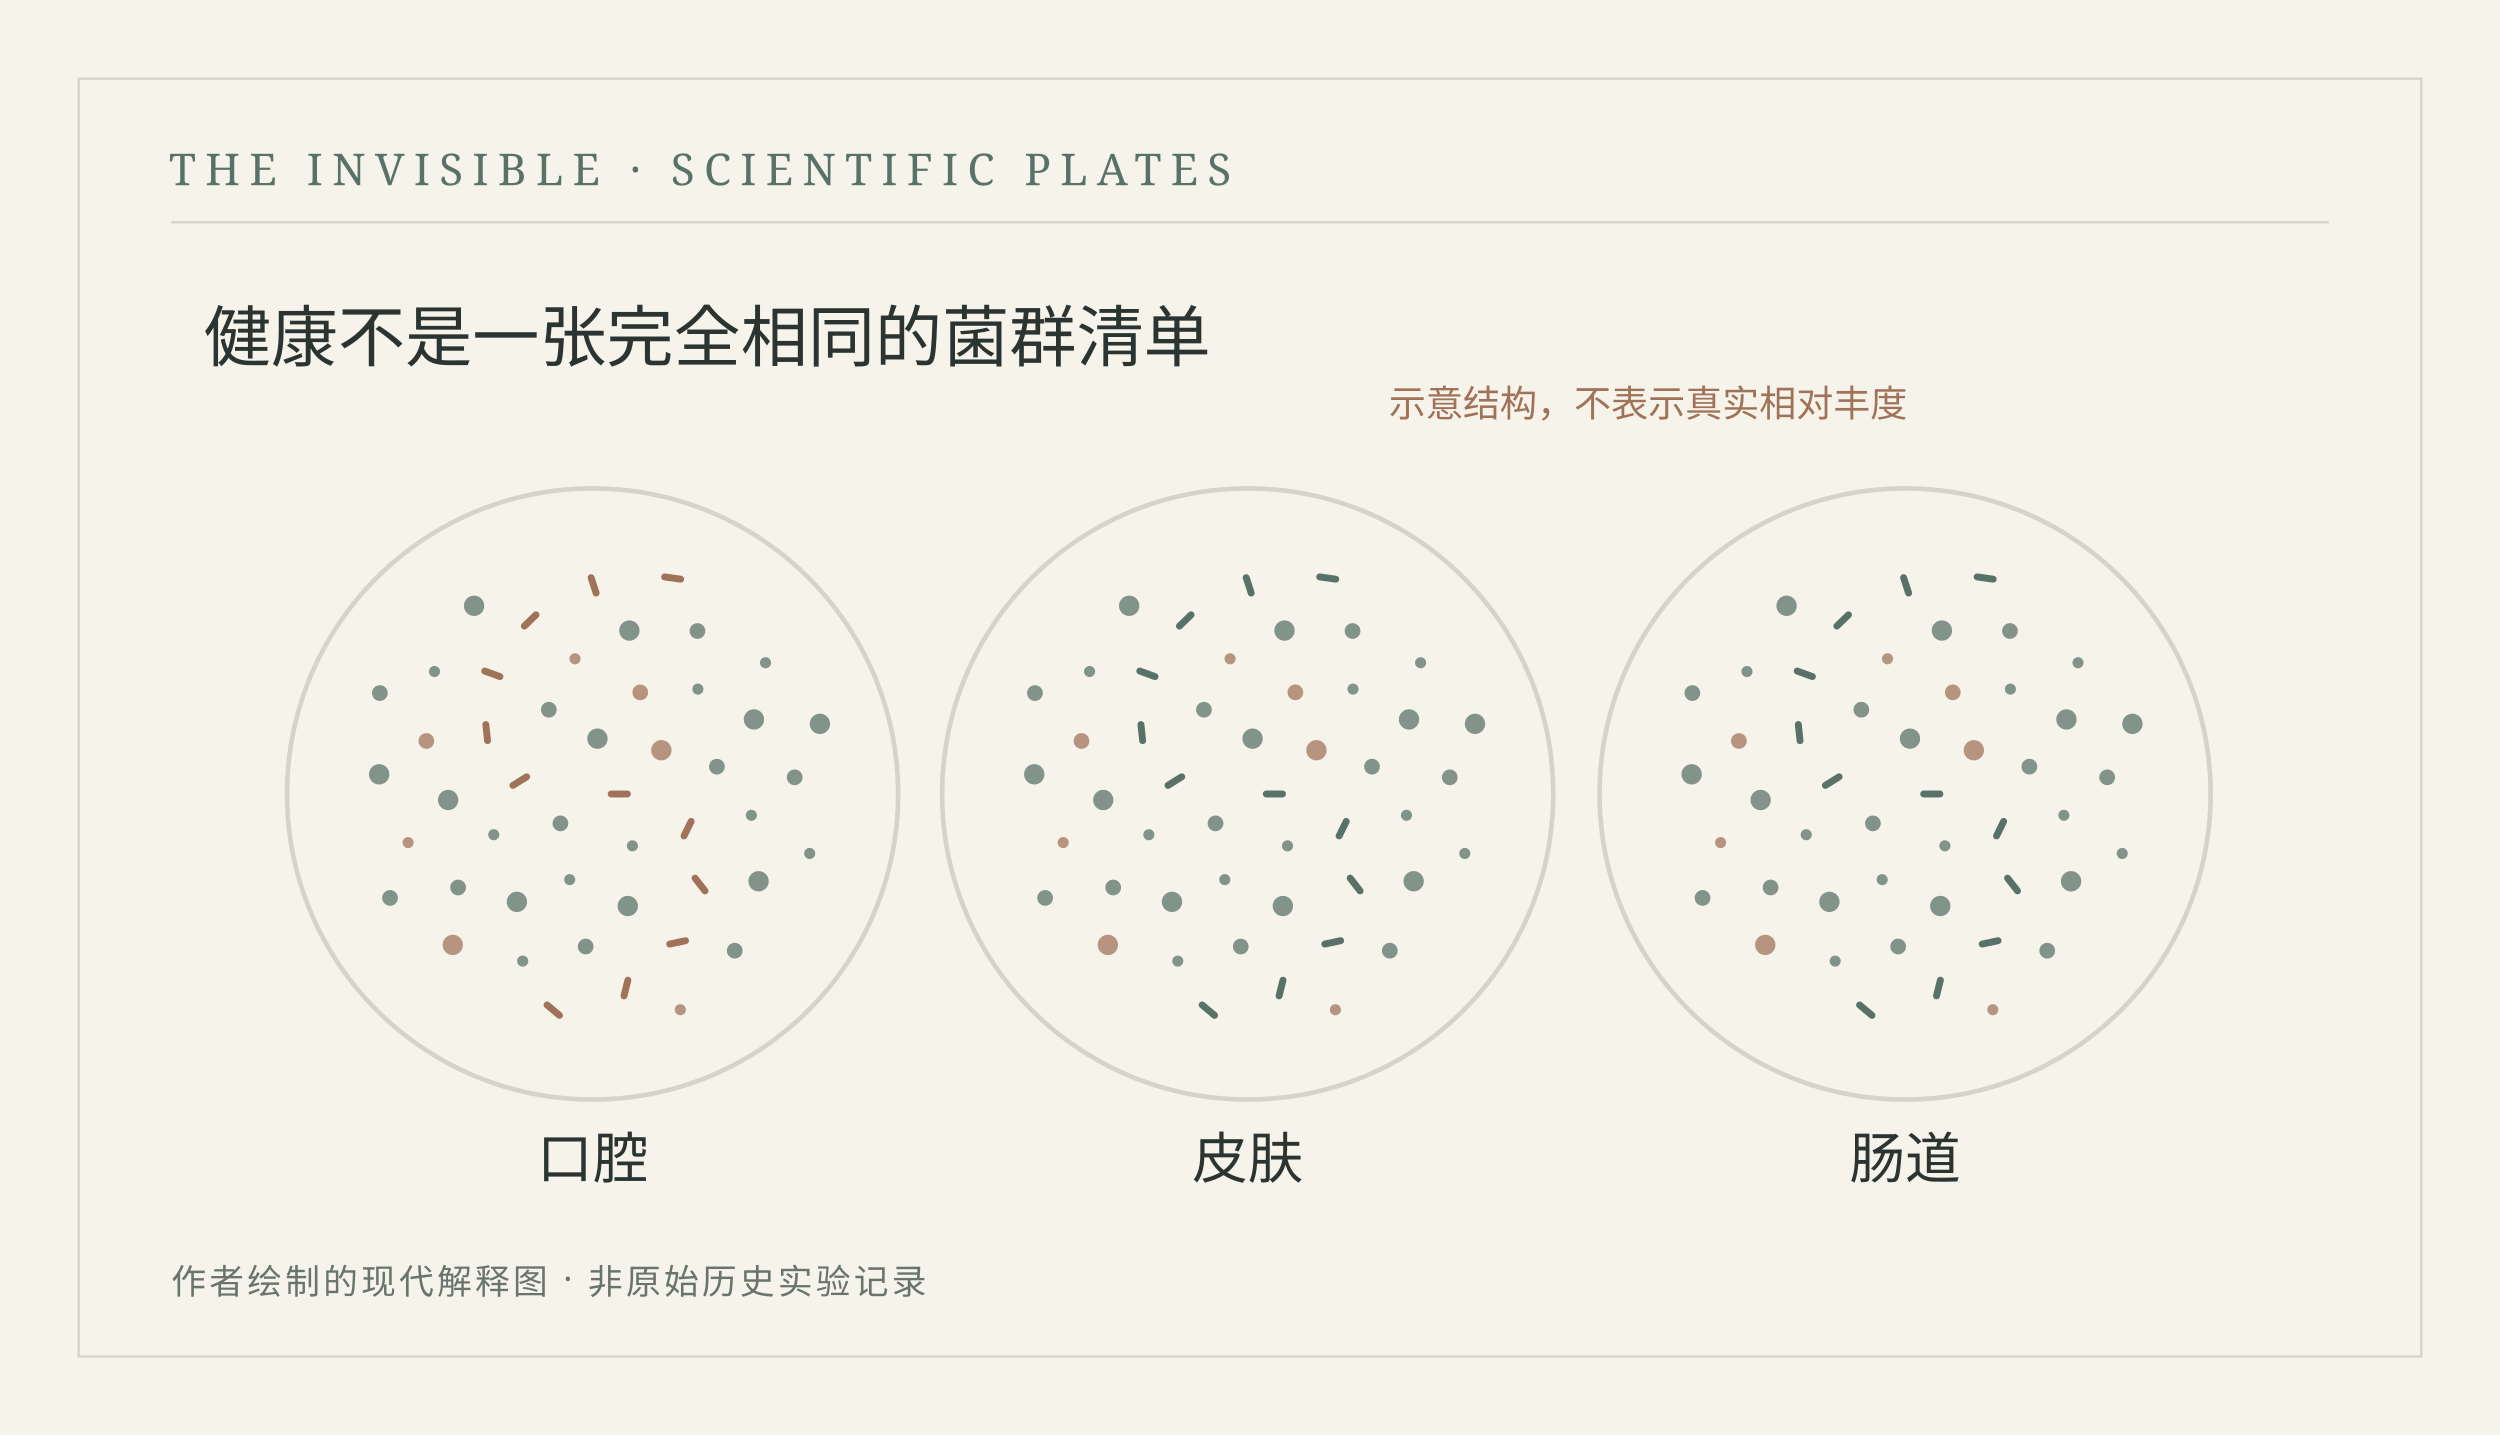
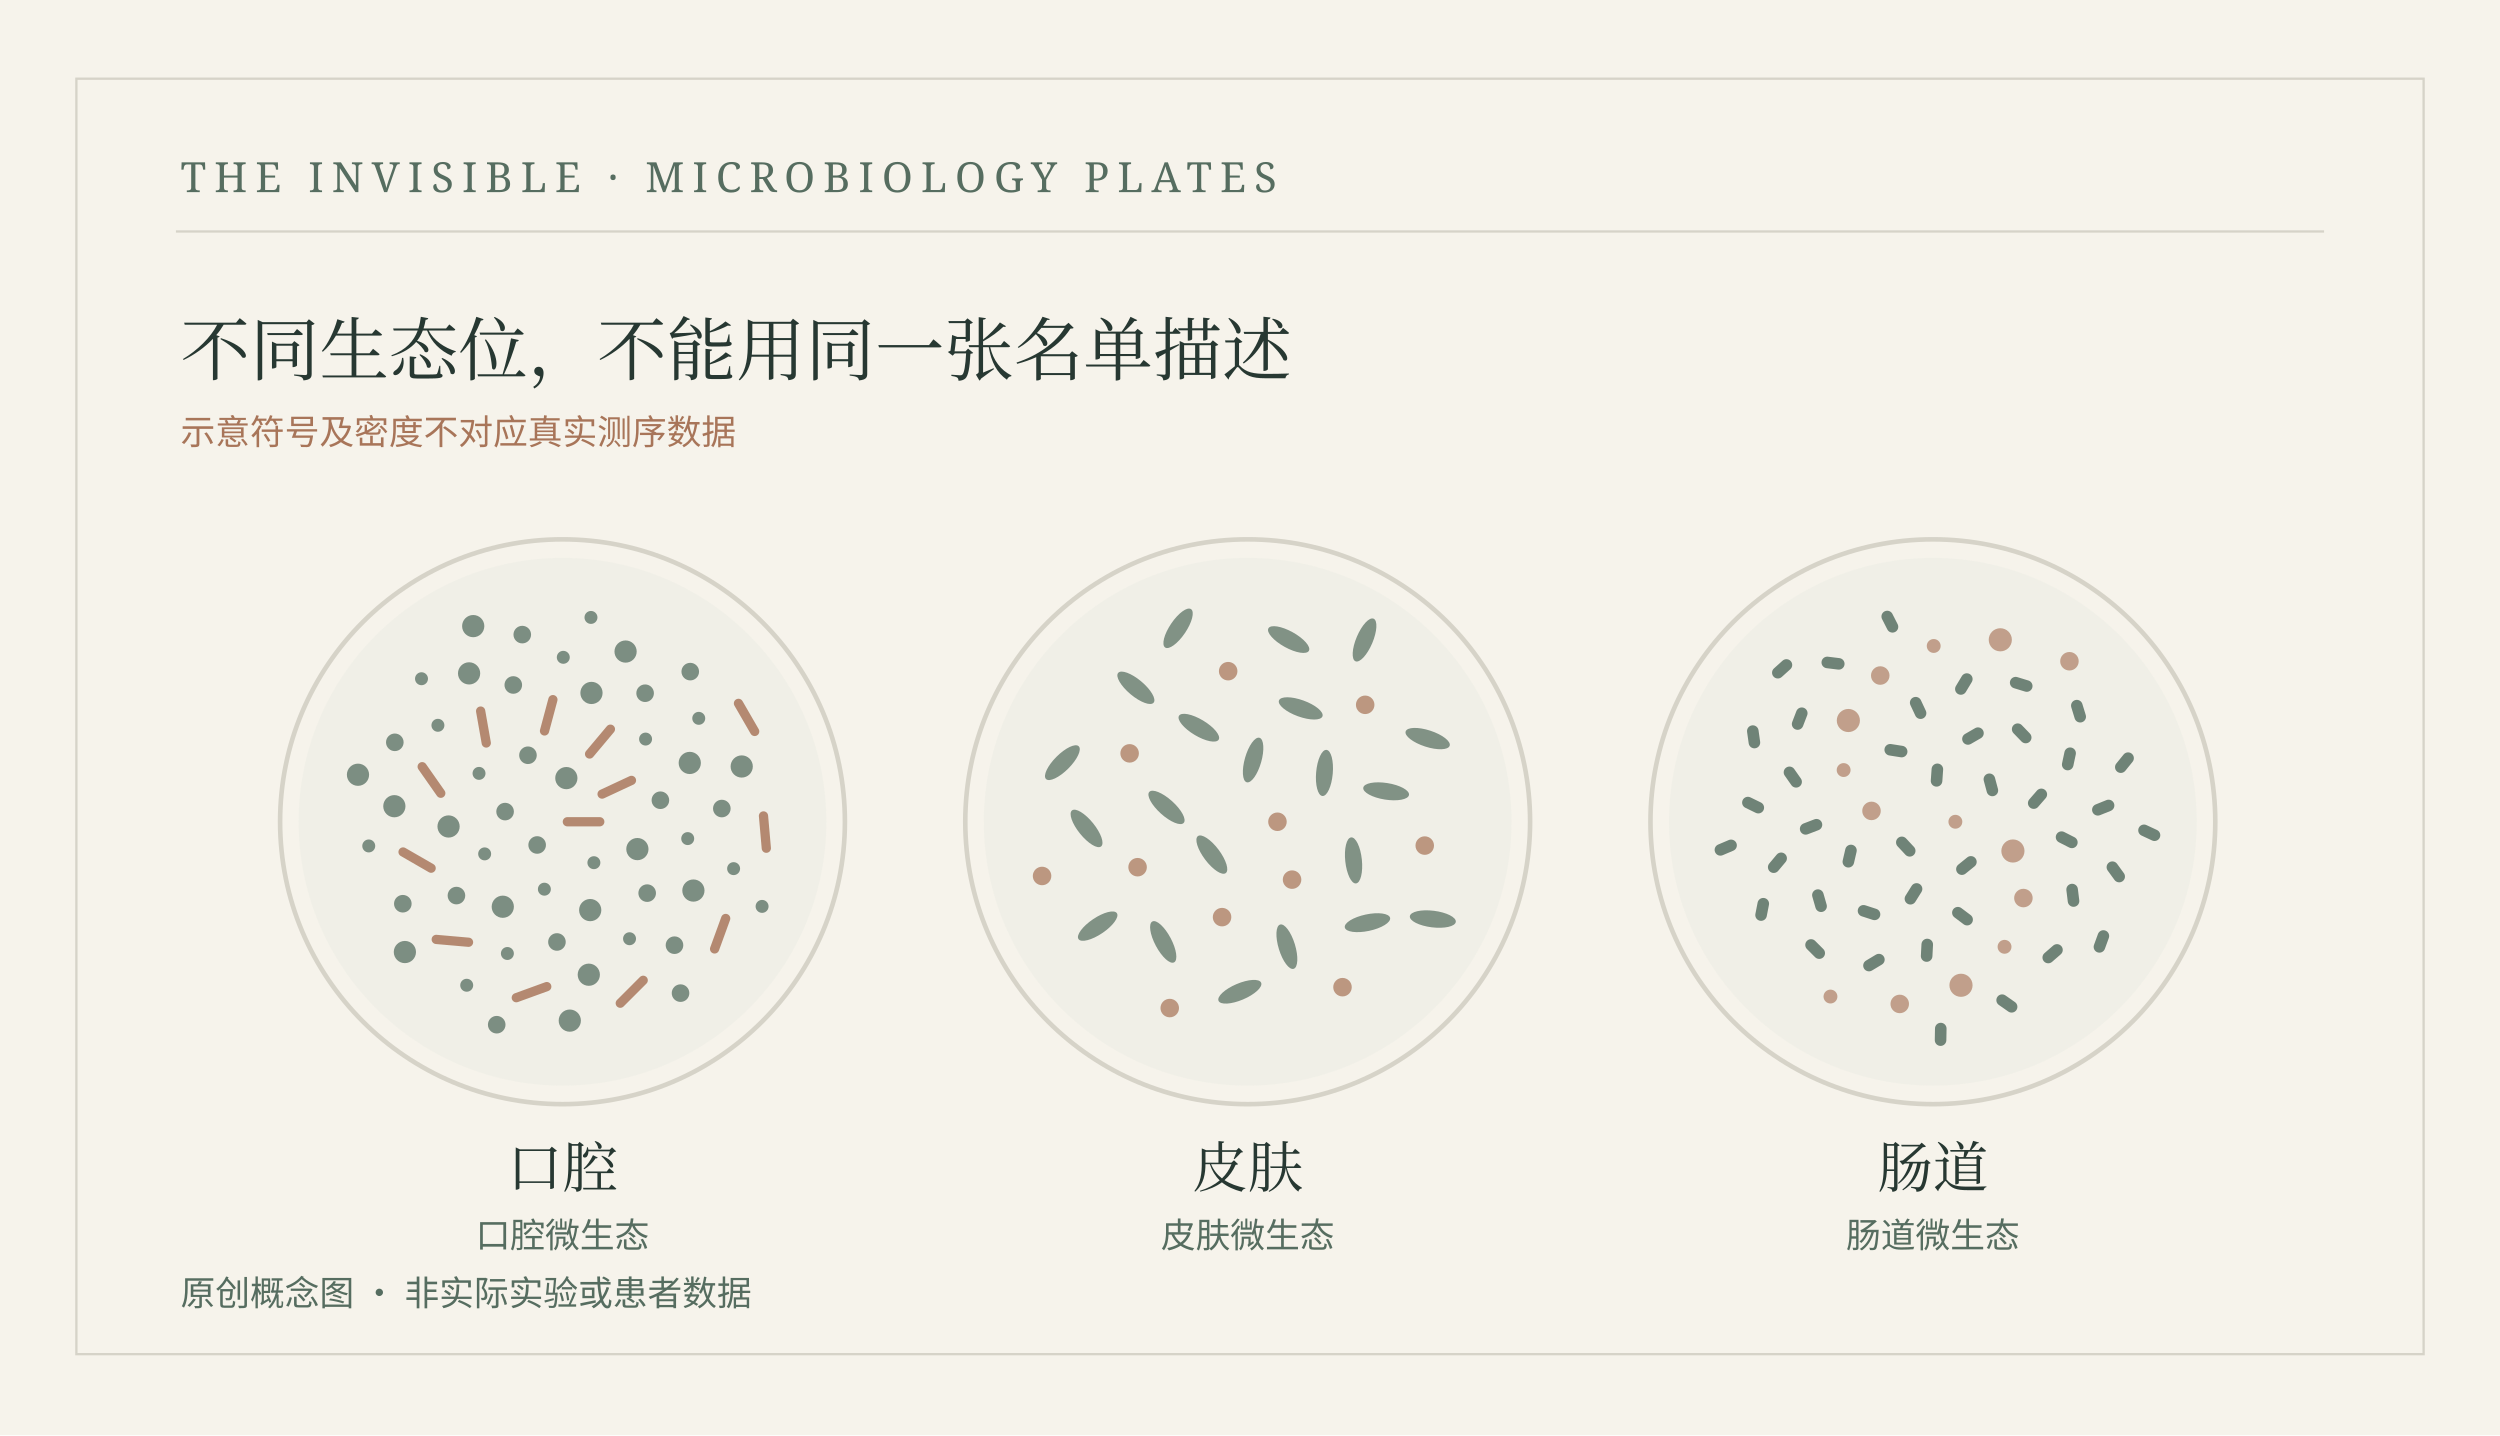
- <svg xmlns="http://www.w3.org/2000/svg" viewBox="0 0 1080 620" role="img" aria-labelledby="t d">
+ <svg xmlns="http://www.w3.org/2000/svg" viewBox="0 0 1080 620" role="img" aria-labelledby="title desc">
  <rect width="1080" height="620" fill="#f6f3eb" />
-   <rect x="34" y="34" width="1012" height="552" fill="none" stroke="#d4d4c8" stroke-width="1" />
-   <text x="73" y="80" font-family="Georgia, serif" font-size="19" letter-spacing="4" fill="#597267">THE INVISIBLE · SCIENTIFIC PLATES</text>
-   <line x1="74" y1="96" x2="1006" y2="96" stroke="#d4d4c8" stroke-width="1" />
-   <text x="74" y="559" font-family="sans-serif" font-size="15" letter-spacing="1.4" fill="#69756c">作者绘制的现代解释图 · 非原始历史实验记录</text>
-   <text x="88" y="156" font-family="serif" font-size="29" fill="#2b3430">健康不是一张完全相同的菌群清单</text>
-   <circle cx="256" cy="343" r="132" fill="none" stroke="#d4d4c8" stroke-width="2" />
-   <rect x="262.539" y="341.5" width="10" height="3" rx="1.5" fill="#a07359" transform="rotate(0 267.5393 343)" />
-   <circle cx="242.1" cy="355.7" r="3.4" fill="#597267" opacity=".74" />
-   <circle cx="258.1" cy="319.1" r="4.4" fill="#597267" opacity=".74" />
-   <circle cx="273.2" cy="365.4" r="2.4" fill="#597267" opacity=".74" />
-   <rect x="219.538" y="335.935" width="10" height="3" rx="1.5" fill="#a07359" transform="rotate(148 224.5376 337.4347)" />
-   <circle cx="285.7" cy="324.1" r="4.4" fill="#a07359" opacity=".74" />
-   <circle cx="246.1" cy="380.0" r="2.4" fill="#597267" opacity=".74" />
-   <circle cx="237.1" cy="306.6" r="3.4" fill="#597267" opacity=".74" />
-   <rect x="292.036" y="356.486" width="10" height="3" rx="1.5" fill="#a07359" transform="rotate(116 297.0361 357.9863)" />
-   <circle cx="213.3" cy="360.6" r="2.4" fill="#597267" opacity=".74" />
-   <circle cx="276.6" cy="299.1" r="3.4" fill="#a07359" opacity=".74" />
-   <circle cx="271.2" cy="391.4" r="4.4" fill="#597267" opacity=".74" />
-   <rect x="205.248" y="314.986" width="10" height="3" rx="1.5" fill="#a07359" transform="rotate(84 210.248 316.4858)" />
-   <circle cx="309.7" cy="331.2" r="3.4" fill="#597267" opacity=".74" />
-   <circle cx="223.3" cy="389.6" r="4.4" fill="#597267" opacity=".74" />
-   <circle cx="248.4" cy="284.6" r="2.4" fill="#a07359" opacity=".74" />
-   <rect x="297.411" y="380.615" width="10" height="3" rx="1.5" fill="#a07359" transform="rotate(52 302.4108 382.1151)" />
-   <circle cx="193.6" cy="345.6" r="4.4" fill="#597267" opacity=".74" />
-   <circle cx="301.5" cy="297.7" r="2.4" fill="#597267" opacity=".74" />
-   <circle cx="253.0" cy="408.9" r="3.4" fill="#597267" opacity=".74" />
-   <rect x="207.679" y="289.587" width="10" height="3" rx="1.5" fill="#a07359" transform="rotate(20 212.6791 291.0871)" />
-   <circle cx="324.6" cy="352.2" r="2.4" fill="#597267" opacity=".74" />
-   <circle cx="197.9" cy="383.4" r="3.4" fill="#597267" opacity=".74" />
-   <circle cx="271.9" cy="272.4" r="4.4" fill="#597267" opacity=".74" />
-   <rect x="287.735" y="405.608" width="10" height="3" rx="1.5" fill="#a07359" transform="rotate(168 292.7355 407.1082)" />
-   <circle cx="184.2" cy="320.1" r="3.4" fill="#a07359" opacity=".74" />
-   <circle cx="325.7" cy="310.8" r="4.4" fill="#597267" opacity=".74" />
-   <circle cx="225.8" cy="415.2" r="2.4" fill="#597267" opacity=".74" />
-   <rect x="224.036" y="266.533" width="10" height="3" rx="1.5" fill="#a07359" transform="rotate(136 229.036 268.0334)" />
-   <circle cx="327.7" cy="380.7" r="4.4" fill="#597267" opacity=".74" />
-   <circle cx="176.3" cy="364.0" r="2.4" fill="#a07359" opacity=".74" />
-   <circle cx="301.3" cy="272.6" r="3.4" fill="#597267" opacity=".74" />
-   <rect x="265.407" y="425.328" width="10" height="3" rx="1.5" fill="#a07359" transform="rotate(104 270.4068 426.8284)" />
-   <circle cx="187.7" cy="290.1" r="2.4" fill="#597267" opacity=".74" />
-   <circle cx="343.3" cy="335.8" r="3.4" fill="#597267" opacity=".74" />
-   <circle cx="195.6" cy="408.2" r="4.4" fill="#a07359" opacity=".74" />
-   <rect x="251.44" y="251.376" width="10" height="3" rx="1.5" fill="#a07359" transform="rotate(72 256.4396 252.8764)" />
-   <circle cx="317.4" cy="410.7" r="3.4" fill="#597267" opacity=".74" />
-   <circle cx="163.8" cy="334.5" r="4.4" fill="#597267" opacity=".74" />
-   <circle cx="330.7" cy="286.3" r="2.4" fill="#597267" opacity=".74" />
-   <rect x="234.011" y="434.889" width="10" height="3" rx="1.5" fill="#a07359" transform="rotate(40 239.0107 436.389)" />
-   <circle cx="204.8" cy="261.7" r="4.4" fill="#597267" opacity=".74" />
-   <circle cx="349.8" cy="368.7" r="2.4" fill="#597267" opacity=".74" />
-   <circle cx="168.5" cy="387.9" r="3.4" fill="#597267" opacity=".74" />
-   <rect x="285.584" y="248.216" width="10" height="3" rx="1.5" fill="#a07359" transform="rotate(8 290.5836 249.7164)" />
-   <circle cx="293.9" cy="436.2" r="2.4" fill="#a07359" opacity=".74" />
-   <circle cx="164.1" cy="299.4" r="3.4" fill="#597267" opacity=".74" />
-   <circle cx="354.2" cy="312.7" r="4.4" fill="#597267" opacity=".74" />
-   <circle cx="539" cy="343" r="132" fill="none" stroke="#d4d4c8" stroke-width="2" />
-   <rect x="545.539" y="341.5" width="10" height="3" rx="1.5" fill="#597267" transform="rotate(0 550.5393 343)" />
-   <circle cx="525.1" cy="355.7" r="3.4" fill="#597267" opacity=".74" />
-   <circle cx="541.1" cy="319.1" r="4.4" fill="#597267" opacity=".74" />
-   <circle cx="556.2" cy="365.4" r="2.4" fill="#597267" opacity=".74" />
-   <rect x="502.538" y="335.935" width="10" height="3" rx="1.5" fill="#597267" transform="rotate(148 507.5376 337.4347)" />
-   <circle cx="568.7" cy="324.1" r="4.4" fill="#a07359" opacity=".74" />
-   <circle cx="529.1" cy="380.0" r="2.4" fill="#597267" opacity=".74" />
-   <circle cx="520.1" cy="306.6" r="3.4" fill="#597267" opacity=".74" />
-   <rect x="575.036" y="356.486" width="10" height="3" rx="1.5" fill="#597267" transform="rotate(116 580.0361 357.9863)" />
-   <circle cx="496.3" cy="360.6" r="2.4" fill="#597267" opacity=".74" />
-   <circle cx="559.6" cy="299.1" r="3.4" fill="#a07359" opacity=".74" />
-   <circle cx="554.2" cy="391.4" r="4.4" fill="#597267" opacity=".74" />
-   <rect x="488.248" y="314.986" width="10" height="3" rx="1.5" fill="#597267" transform="rotate(84 493.248 316.4858)" />
-   <circle cx="592.7" cy="331.2" r="3.4" fill="#597267" opacity=".74" />
-   <circle cx="506.3" cy="389.6" r="4.4" fill="#597267" opacity=".74" />
-   <circle cx="531.4" cy="284.6" r="2.4" fill="#a07359" opacity=".74" />
-   <rect x="580.411" y="380.615" width="10" height="3" rx="1.5" fill="#597267" transform="rotate(52 585.4108 382.1151)" />
-   <circle cx="476.6" cy="345.6" r="4.4" fill="#597267" opacity=".74" />
-   <circle cx="584.5" cy="297.7" r="2.4" fill="#597267" opacity=".74" />
-   <circle cx="536.0" cy="408.9" r="3.4" fill="#597267" opacity=".74" />
-   <rect x="490.679" y="289.587" width="10" height="3" rx="1.5" fill="#597267" transform="rotate(20 495.6791 291.0871)" />
-   <circle cx="607.6" cy="352.2" r="2.4" fill="#597267" opacity=".74" />
-   <circle cx="480.9" cy="383.4" r="3.4" fill="#597267" opacity=".74" />
-   <circle cx="554.9" cy="272.4" r="4.4" fill="#597267" opacity=".74" />
-   <rect x="570.735" y="405.608" width="10" height="3" rx="1.5" fill="#597267" transform="rotate(168 575.7355 407.1082)" />
-   <circle cx="467.2" cy="320.1" r="3.4" fill="#a07359" opacity=".74" />
-   <circle cx="608.7" cy="310.8" r="4.4" fill="#597267" opacity=".74" />
-   <circle cx="508.8" cy="415.2" r="2.4" fill="#597267" opacity=".74" />
-   <rect x="507.036" y="266.533" width="10" height="3" rx="1.5" fill="#597267" transform="rotate(136 512.036 268.0334)" />
-   <circle cx="610.7" cy="380.7" r="4.4" fill="#597267" opacity=".74" />
-   <circle cx="459.3" cy="364.0" r="2.4" fill="#a07359" opacity=".74" />
-   <circle cx="584.3" cy="272.6" r="3.4" fill="#597267" opacity=".74" />
-   <rect x="548.407" y="425.328" width="10" height="3" rx="1.5" fill="#597267" transform="rotate(104 553.4068 426.8284)" />
-   <circle cx="470.7" cy="290.1" r="2.4" fill="#597267" opacity=".74" />
-   <circle cx="626.3" cy="335.8" r="3.4" fill="#597267" opacity=".74" />
-   <circle cx="478.6" cy="408.2" r="4.4" fill="#a07359" opacity=".74" />
-   <rect x="534.44" y="251.376" width="10" height="3" rx="1.5" fill="#597267" transform="rotate(72 539.4396 252.8764)" />
-   <circle cx="600.4" cy="410.7" r="3.4" fill="#597267" opacity=".74" />
-   <circle cx="446.8" cy="334.5" r="4.4" fill="#597267" opacity=".74" />
-   <circle cx="613.7" cy="286.3" r="2.4" fill="#597267" opacity=".74" />
-   <rect x="517.011" y="434.889" width="10" height="3" rx="1.5" fill="#597267" transform="rotate(40 522.0107 436.389)" />
-   <circle cx="487.8" cy="261.7" r="4.4" fill="#597267" opacity=".74" />
-   <circle cx="632.8" cy="368.7" r="2.4" fill="#597267" opacity=".74" />
-   <circle cx="451.5" cy="387.9" r="3.4" fill="#597267" opacity=".74" />
-   <rect x="568.584" y="248.216" width="10" height="3" rx="1.5" fill="#597267" transform="rotate(8 573.5836 249.7164)" />
-   <circle cx="576.9" cy="436.2" r="2.4" fill="#a07359" opacity=".74" />
-   <circle cx="447.1" cy="299.4" r="3.4" fill="#597267" opacity=".74" />
-   <circle cx="637.2" cy="312.7" r="4.4" fill="#597267" opacity=".74" />
-   <circle cx="823" cy="343" r="132" fill="none" stroke="#d4d4c8" stroke-width="2" />
-   <rect x="829.539" y="341.5" width="10" height="3" rx="1.5" fill="#597267" transform="rotate(0 834.5393 343)" />
-   <circle cx="809.1" cy="355.7" r="3.4" fill="#597267" opacity=".74" />
-   <circle cx="825.1" cy="319.1" r="4.4" fill="#597267" opacity=".74" />
-   <circle cx="840.2" cy="365.4" r="2.4" fill="#597267" opacity=".74" />
-   <rect x="786.538" y="335.935" width="10" height="3" rx="1.5" fill="#597267" transform="rotate(148 791.5376 337.4347)" />
-   <circle cx="852.7" cy="324.1" r="4.4" fill="#a07359" opacity=".74" />
-   <circle cx="813.1" cy="380.0" r="2.4" fill="#597267" opacity=".74" />
-   <circle cx="804.1" cy="306.6" r="3.4" fill="#597267" opacity=".74" />
-   <rect x="859.036" y="356.486" width="10" height="3" rx="1.5" fill="#597267" transform="rotate(116 864.0361 357.9863)" />
-   <circle cx="780.3" cy="360.6" r="2.4" fill="#597267" opacity=".74" />
-   <circle cx="843.6" cy="299.1" r="3.4" fill="#a07359" opacity=".74" />
-   <circle cx="838.2" cy="391.4" r="4.4" fill="#597267" opacity=".74" />
-   <rect x="772.248" y="314.986" width="10" height="3" rx="1.5" fill="#597267" transform="rotate(84 777.248 316.4858)" />
-   <circle cx="876.7" cy="331.2" r="3.4" fill="#597267" opacity=".74" />
-   <circle cx="790.3" cy="389.6" r="4.4" fill="#597267" opacity=".74" />
-   <circle cx="815.4" cy="284.6" r="2.4" fill="#a07359" opacity=".74" />
-   <rect x="864.411" y="380.615" width="10" height="3" rx="1.5" fill="#597267" transform="rotate(52 869.4108 382.1151)" />
-   <circle cx="760.6" cy="345.6" r="4.4" fill="#597267" opacity=".74" />
-   <circle cx="868.5" cy="297.7" r="2.4" fill="#597267" opacity=".74" />
-   <circle cx="820.0" cy="408.9" r="3.4" fill="#597267" opacity=".74" />
-   <rect x="774.679" y="289.587" width="10" height="3" rx="1.5" fill="#597267" transform="rotate(20 779.6791 291.0871)" />
-   <circle cx="891.6" cy="352.2" r="2.4" fill="#597267" opacity=".74" />
-   <circle cx="764.9" cy="383.4" r="3.4" fill="#597267" opacity=".74" />
-   <circle cx="838.9" cy="272.4" r="4.4" fill="#597267" opacity=".74" />
-   <rect x="854.735" y="405.608" width="10" height="3" rx="1.5" fill="#597267" transform="rotate(168 859.7355 407.1082)" />
-   <circle cx="751.2" cy="320.1" r="3.4" fill="#a07359" opacity=".74" />
-   <circle cx="892.7" cy="310.8" r="4.4" fill="#597267" opacity=".74" />
-   <circle cx="792.8" cy="415.2" r="2.4" fill="#597267" opacity=".74" />
-   <rect x="791.036" y="266.533" width="10" height="3" rx="1.5" fill="#597267" transform="rotate(136 796.036 268.0334)" />
-   <circle cx="894.7" cy="380.7" r="4.4" fill="#597267" opacity=".74" />
-   <circle cx="743.3" cy="364.0" r="2.4" fill="#a07359" opacity=".74" />
-   <circle cx="868.3" cy="272.6" r="3.4" fill="#597267" opacity=".74" />
-   <rect x="832.407" y="425.328" width="10" height="3" rx="1.5" fill="#597267" transform="rotate(104 837.4068 426.8284)" />
-   <circle cx="754.7" cy="290.1" r="2.4" fill="#597267" opacity=".74" />
-   <circle cx="910.3" cy="335.8" r="3.4" fill="#597267" opacity=".74" />
-   <circle cx="762.6" cy="408.2" r="4.4" fill="#a07359" opacity=".74" />
-   <rect x="818.44" y="251.376" width="10" height="3" rx="1.5" fill="#597267" transform="rotate(72 823.4396 252.8764)" />
-   <circle cx="884.4" cy="410.7" r="3.4" fill="#597267" opacity=".74" />
-   <circle cx="730.8" cy="334.5" r="4.4" fill="#597267" opacity=".74" />
-   <circle cx="897.7" cy="286.3" r="2.4" fill="#597267" opacity=".74" />
-   <rect x="801.011" y="434.889" width="10" height="3" rx="1.5" fill="#597267" transform="rotate(40 806.0107 436.389)" />
-   <circle cx="771.8" cy="261.7" r="4.4" fill="#597267" opacity=".74" />
-   <circle cx="916.8" cy="368.7" r="2.4" fill="#597267" opacity=".74" />
-   <circle cx="735.5" cy="387.9" r="3.4" fill="#597267" opacity=".74" />
-   <rect x="852.584" y="248.216" width="10" height="3" rx="1.5" fill="#597267" transform="rotate(8 857.5836 249.7164)" />
-   <circle cx="860.9" cy="436.2" r="2.4" fill="#a07359" opacity=".74" />
-   <circle cx="731.1" cy="299.4" r="3.4" fill="#597267" opacity=".74" />
-   <circle cx="921.2" cy="312.7" r="4.4" fill="#597267" opacity=".74" />
-   <text x="256" y="509" font-family="serif" font-size="24" text-anchor="middle" fill="#2b3430">口腔</text>
-   <text x="539" y="509" font-family="serif" font-size="24" text-anchor="middle" fill="#2b3430">皮肤</text>
-   <text x="823" y="509" font-family="serif" font-size="24" text-anchor="middle" fill="#2b3430">肠道</text>
-   <text x="600" y="180" font-size="16" fill="#a07359">示意结构，不表示真实相对丰度</text>
+   <rect x="33" y="34" width="1014" height="551" fill="none" stroke="#d6d3c8" />
+   <text x="78" y="83" font-size="18" font-family="Georgia,serif" letter-spacing="3.5" fill="#566d60">THE INVISIBLE · MICROBIOLOGY PLATES</text>
+   <line x1="76" y1="100" x2="1004" y2="100" stroke="#d6d3c8" />
+   <text x="78" y="162" font-size="30" font-family="'Noto Serif CJK SC','Songti SC',serif" fill="#273832">不同生态位，不能用同一张名单描述</text>
+   <text x="78" y="192" font-family="'Noto Sans CJK SC','Microsoft YaHei','PingFang SC',sans-serif" font-size="15" fill="#a87559">示意符号及密度不对应真实测序数据</text>
+   <circle cx="243" cy="355" r="122" fill="none" stroke="#d6d3c8" stroke-width="2" />
+   <circle cx="243" cy="355" r="114" fill="#e6e9e0" opacity=".35" />
+   <rect x="243.10" y="353.00" width="18" height="4" rx="2" transform="rotate(0 252.10 355.00)" fill="#a87559" opacity=".83" />
+   <circle cx="232.05" cy="365.03" r="3.8" fill="#566d60" opacity=".75" />
+   <circle cx="244.66" cy="336.14" r="4.8" fill="#566d60" opacity=".75" />
+   <circle cx="256.56" cy="372.68" r="2.8" fill="#566d60" opacity=".75" />
+   <circle cx="218.20" cy="350.61" r="3.8" fill="#566d60" opacity=".75" />
+   <rect x="257.45" y="338.09" width="18" height="4" rx="2" transform="rotate(155 266.45 340.09)" fill="#a87559" opacity=".83" />
+   <circle cx="235.17" cy="384.13" r="2.8" fill="#566d60" opacity=".75" />
+   <circle cx="228.08" cy="326.27" r="3.8" fill="#566d60" opacity=".75" />
+   <circle cx="275.35" cy="366.81" r="4.8" fill="#566d60" opacity=".75" />
+   <circle cx="209.37" cy="368.88" r="2.8" fill="#566d60" opacity=".75" />
+   <rect x="250.20" y="318.37" width="18" height="4" rx="2" transform="rotate(130 259.20 320.37)" fill="#a87559" opacity=".83" />
+   <circle cx="254.97" cy="393.16" r="4.8" fill="#566d60" opacity=".75" />
+   <circle cx="206.94" cy="334.10" r="2.8" fill="#566d60" opacity=".75" />
+   <circle cx="285.29" cy="345.70" r="3.8" fill="#566d60" opacity=".75" />
+   <circle cx="217.20" cy="391.71" r="4.8" fill="#566d60" opacity=".75" />
+   <rect x="228.04" y="307.01" width="18" height="4" rx="2" transform="rotate(105 237.04 309.01)" fill="#a87559" opacity=".83" />
+   <circle cx="279.58" cy="385.83" r="3.8" fill="#566d60" opacity=".75" />
+   <circle cx="193.78" cy="357.04" r="4.8" fill="#566d60" opacity=".75" />
+   <circle cx="278.89" cy="319.28" r="2.8" fill="#566d60" opacity=".75" />
+   <circle cx="240.60" cy="406.93" r="3.8" fill="#566d60" opacity=".75" />
+   <rect x="199.85" y="312.08" width="18" height="4" rx="2" transform="rotate(80 208.85 314.08)" fill="#a87559" opacity=".83" />
+   <circle cx="297.09" cy="362.27" r="2.8" fill="#566d60" opacity=".75" />
+   <circle cx="197.18" cy="386.89" r="3.8" fill="#566d60" opacity=".75" />
+   <circle cx="255.52" cy="299.35" r="4.8" fill="#566d60" opacity=".75" />
+   <circle cx="271.96" cy="405.53" r="2.8" fill="#566d60" opacity=".75" />
+   <rect x="177.40" y="334.95" width="18" height="4" rx="2" transform="rotate(55 186.40 336.95)" fill="#a87559" opacity=".83" />
+   <circle cx="297.98" cy="329.59" r="4.8" fill="#566d60" opacity=".75" />
+   <circle cx="219.19" cy="411.91" r="2.8" fill="#566d60" opacity=".75" />
+   <circle cx="221.74" cy="295.91" r="3.8" fill="#566d60" opacity=".75" />
+   <circle cx="299.55" cy="384.72" r="4.8" fill="#566d60" opacity=".75" />
+   <rect x="171.19" y="369.56" width="18" height="4" rx="2" transform="rotate(30 180.19 371.56)" fill="#a87559" opacity=".83" />
+   <circle cx="278.69" cy="299.47" r="3.8" fill="#566d60" opacity=".75" />
+   <circle cx="254.36" cy="421.08" r="4.8" fill="#566d60" opacity=".75" />
+   <circle cx="189.18" cy="313.33" r="2.8" fill="#566d60" opacity=".75" />
+   <circle cx="311.83" cy="349.29" r="3.8" fill="#566d60" opacity=".75" />
+   <rect x="186.43" y="404.44" width="18" height="4" rx="2" transform="rotate(5 195.43 406.44)" fill="#a87559" opacity=".83" />
+   <circle cx="243.34" cy="283.96" r="2.8" fill="#566d60" opacity=".75" />
+   <circle cx="291.38" cy="408.32" r="3.8" fill="#566d60" opacity=".75" />
+   <circle cx="170.36" cy="348.28" r="4.8" fill="#566d60" opacity=".75" />
+   <circle cx="301.86" cy="310.32" r="2.8" fill="#566d60" opacity=".75" />
+   <rect x="220.62" y="426.61" width="18" height="4" rx="2" transform="rotate(160 229.62 428.61)" fill="#a87559" opacity=".83" />
+   <circle cx="202.65" cy="290.90" r="4.8" fill="#566d60" opacity=".75" />
+   <circle cx="316.92" cy="375.25" r="2.8" fill="#566d60" opacity=".75" />
+   <circle cx="174.02" cy="390.41" r="3.8" fill="#566d60" opacity=".75" />
+   <circle cx="270.25" cy="281.47" r="4.8" fill="#566d60" opacity=".75" />
+   <rect x="263.91" y="426.44" width="18" height="4" rx="2" transform="rotate(135 272.91 428.44)" fill="#a87559" opacity=".83" />
+   <circle cx="170.56" cy="320.68" r="3.8" fill="#566d60" opacity=".75" />
+   <circle cx="320.42" cy="331.12" r="4.8" fill="#566d60" opacity=".75" />
+   <circle cx="201.62" cy="425.63" r="2.8" fill="#566d60" opacity=".75" />
+   <circle cx="225.62" cy="274.15" r="3.8" fill="#566d60" opacity=".75" />
+   <rect x="302.10" y="401.36" width="18" height="4" rx="2" transform="rotate(110 311.10 403.36)" fill="#a87559" opacity=".83" />
+   <circle cx="159.30" cy="365.45" r="2.8" fill="#566d60" opacity=".75" />
+   <circle cx="298.19" cy="290.14" r="3.8" fill="#566d60" opacity=".75" />
+   <circle cx="246.15" cy="440.91" r="4.8" fill="#566d60" opacity=".75" />
+   <circle cx="182.09" cy="293.21" r="2.8" fill="#566d60" opacity=".75" />
+   <rect x="321.44" y="357.46" width="18" height="4" rx="2" transform="rotate(85 330.44 359.46)" fill="#a87559" opacity=".83" />
+   <circle cx="174.91" cy="411.28" r="4.8" fill="#566d60" opacity=".75" />
+   <circle cx="255.30" cy="266.73" r="2.8" fill="#566d60" opacity=".75" />
+   <circle cx="293.99" cy="429.03" r="3.8" fill="#566d60" opacity=".75" />
+   <circle cx="154.65" cy="334.69" r="4.8" fill="#566d60" opacity=".75" />
+   <rect x="313.52" y="307.92" width="18" height="4" rx="2" transform="rotate(60 322.52 309.92)" fill="#a87559" opacity=".83" />
+   <circle cx="214.58" cy="442.67" r="3.8" fill="#566d60" opacity=".75" />
+   <circle cx="204.43" cy="270.48" r="4.8" fill="#566d60" opacity=".75" />
+   <circle cx="329.22" cy="391.56" r="2.8" fill="#566d60" opacity=".75" />
+   <text x="243" y="513" text-anchor="middle" font-size="24" font-family="'Noto Serif CJK SC','Songti SC',serif" fill="#273832">口腔</text>
+   <text x="243" y="539" text-anchor="middle" font-size="15" font-family="'Noto Sans CJK SC','Microsoft YaHei','PingFang SC',sans-serif" fill="#566d60">口腔微生态</text>
+   <circle cx="539" cy="355" r="122" fill="none" stroke="#d6d3c8" stroke-width="2" />
+   <circle cx="539" cy="355" r="114" fill="#e6e9e0" opacity=".35" />
+   <circle cx="551.86" cy="355.00" r="4" fill="#a87559" opacity=".72" />
+   <ellipse cx="523.51" cy="369.19" rx="10" ry="3.6" transform="rotate(53 523.51 369.19)" fill="#566d60" opacity=".72" />
+   <ellipse cx="541.34" cy="328.33" rx="10" ry="3.6" transform="rotate(106 541.34 328.33)" fill="#566d60" opacity=".72" />
+   <circle cx="558.17" cy="380.00" r="4" fill="#a87559" opacity=".72" />
+   <ellipse cx="503.93" cy="348.80" rx="10" ry="3.6" transform="rotate(42 503.93 348.80)" fill="#566d60" opacity=".72" />
+   <ellipse cx="572.16" cy="333.91" rx="10" ry="3.6" transform="rotate(95 572.16 333.91)" fill="#566d60" opacity=".72" />
+   <circle cx="527.93" cy="396.20" r="4" fill="#a87559" opacity=".72" />
+   <ellipse cx="517.90" cy="314.37" rx="10" ry="3.6" transform="rotate(31 517.90 314.37)" fill="#566d60" opacity=".72" />
+   <ellipse cx="584.74" cy="371.70" rx="10" ry="3.6" transform="rotate(84 584.74 371.70)" fill="#566d60" opacity=".72" />
+   <circle cx="491.44" cy="374.63" r="4" fill="#a87559" opacity=".72" />
+   <ellipse cx="561.91" cy="306.03" rx="10" ry="3.6" transform="rotate(20 561.91 306.03)" fill="#566d60" opacity=".72" />
+   <ellipse cx="555.93" cy="408.97" rx="10" ry="3.6" transform="rotate(73 555.93 408.97)" fill="#566d60" opacity=".72" />
+   <circle cx="488.00" cy="325.45" r="4" fill="#a87559" opacity=".72" />
+   <ellipse cx="598.81" cy="341.85" rx="10" ry="3.6" transform="rotate(9 598.81 341.85)" fill="#566d60" opacity=".72" />
+   <ellipse cx="502.51" cy="406.91" rx="10" ry="3.6" transform="rotate(62 502.51 406.91)" fill="#566d60" opacity=".72" />
+   <circle cx="530.57" cy="289.95" r="4" fill="#a87559" opacity=".72" />
+   <ellipse cx="590.74" cy="398.60" rx="10" ry="3.6" transform="rotate(168 590.74 398.60)" fill="#566d60" opacity=".72" />
+   <ellipse cx="469.39" cy="357.88" rx="10" ry="3.6" transform="rotate(51 469.39 357.88)" fill="#566d60" opacity=".72" />
+   <circle cx="589.76" cy="304.48" r="4" fill="#a87559" opacity=".72" />
+   <ellipse cx="535.61" cy="428.44" rx="10" ry="3.6" transform="rotate(157 535.61 428.44)" fill="#566d60" opacity=".72" />
+   <ellipse cx="490.70" cy="297.13" rx="10" ry="3.6" transform="rotate(40 490.70 297.13)" fill="#566d60" opacity=".72" />
+   <circle cx="615.49" cy="365.29" r="4" fill="#a87559" opacity=".72" />
+   <ellipse cx="474.20" cy="400.09" rx="10" ry="3.6" transform="rotate(146 474.20 400.09)" fill="#566d60" opacity=".72" />
+   <ellipse cx="556.70" cy="276.29" rx="10" ry="3.6" transform="rotate(29 556.70 276.29)" fill="#566d60" opacity=".72" />
+   <circle cx="579.96" cy="426.46" r="4" fill="#a87559" opacity=".72" />
+   <ellipse cx="458.95" cy="329.47" rx="10" ry="3.6" transform="rotate(135 458.95 329.47)" fill="#566d60" opacity=".72" />
+   <ellipse cx="616.75" cy="319.07" rx="10" ry="3.6" transform="rotate(18 616.75 319.07)" fill="#566d60" opacity=".72" />
+   <circle cx="505.33" cy="435.48" r="4" fill="#a87559" opacity=".72" />
+   <ellipse cx="508.93" cy="271.43" rx="10" ry="3.6" transform="rotate(124 508.93 271.43)" fill="#566d60" opacity=".72" />
+   <ellipse cx="618.98" cy="397.03" rx="10" ry="3.6" transform="rotate(7 618.98 397.03)" fill="#566d60" opacity=".72" />
+   <circle cx="450.17" cy="378.42" r="4" fill="#a87559" opacity=".72" />
+   <ellipse cx="589.48" cy="276.47" rx="10" ry="3.6" transform="rotate(113 589.48 276.47)" fill="#566d60" opacity=".72" />
+   <text x="539" y="513" text-anchor="middle" font-size="24" font-family="'Noto Serif CJK SC','Songti SC',serif" fill="#273832">皮肤</text>
+   <text x="539" y="539" text-anchor="middle" font-size="15" font-family="'Noto Sans CJK SC','Microsoft YaHei','PingFang SC',sans-serif" fill="#566d60">皮肤微生态</text>
+   <circle cx="835" cy="355" r="122" fill="none" stroke="#d6d3c8" stroke-width="2" />
+   <circle cx="835" cy="355" r="114" fill="#e6e9e0" opacity=".35" />
+   <circle cx="844.72" cy="355.00" r="3" fill="#a87559" opacity=".65" />
+   <rect x="818.29" y="363.23" width="10" height="5" rx="2.5" transform="rotate(47 823.29 365.73)" fill="#566d60" opacity=".83" />
+   <rect x="831.77" y="332.34" width="10" height="5" rx="2.5" transform="rotate(94 836.77 334.84)" fill="#566d60" opacity=".83" />
+   <rect x="844.49" y="371.40" width="10" height="5" rx="2.5" transform="rotate(141 849.49 373.90)" fill="#566d60" opacity=".83" />
+   <circle cx="808.49" cy="350.31" r="4" fill="#a87559" opacity=".65" />
+   <rect x="855.06" y="336.56" width="10" height="5" rx="2.5" transform="rotate(75 860.06 339.06)" fill="#566d60" opacity=".83" />
+   <rect x="821.63" y="383.64" width="10" height="5" rx="2.5" transform="rotate(122 826.63 386.14)" fill="#566d60" opacity=".83" />
+   <rect x="814.05" y="321.79" width="10" height="5" rx="2.5" transform="rotate(9 819.05 324.29)" fill="#566d60" opacity=".83" />
+   <circle cx="869.58" cy="367.63" r="5" fill="#a87559" opacity=".65" />
+   <rect x="794.05" y="367.34" width="10" height="5" rx="2.5" transform="rotate(103 799.05 369.84)" fill="#566d60" opacity=".83" />
+   <rect x="847.32" y="315.48" width="10" height="5" rx="2.5" transform="rotate(150 852.32 317.98)" fill="#566d60" opacity=".83" />
+   <rect x="842.80" y="393.29" width="10" height="5" rx="2.5" transform="rotate(37 847.80 395.79)" fill="#566d60" opacity=".83" />
+   <circle cx="796.45" cy="332.66" r="3" fill="#a87559" opacity=".65" />
+   <rect x="875.21" y="342.56" width="10" height="5" rx="2.5" transform="rotate(131 880.21 345.06)" fill="#566d60" opacity=".83" />
+   <rect x="802.42" y="391.74" width="10" height="5" rx="2.5" transform="rotate(18 807.42 394.24)" fill="#566d60" opacity=".83" />
+   <rect x="823.63" y="303.33" width="10" height="5" rx="2.5" transform="rotate(65 828.63 305.83)" fill="#566d60" opacity=".83" />
+   <circle cx="874.11" cy="387.96" r="4" fill="#a87559" opacity=".65" />
+   <rect x="777.38" y="354.68" width="10" height="5" rx="2.5" transform="rotate(159 782.38 357.18)" fill="#566d60" opacity=".83" />
+   <rect x="868.37" y="314.31" width="10" height="5" rx="2.5" transform="rotate(46 873.37 316.81)" fill="#566d60" opacity=".83" />
+   <rect x="827.44" y="408.02" width="10" height="5" rx="2.5" transform="rotate(93 832.44 410.52)" fill="#566d60" opacity=".83" />
+   <circle cx="798.49" cy="311.26" r="5" fill="#a87559" opacity=".65" />
+   <rect x="887.82" y="360.28" width="10" height="5" rx="2.5" transform="rotate(27 892.82 362.78)" fill="#566d60" opacity=".83" />
+   <rect x="781.02" y="386.59" width="10" height="5" rx="2.5" transform="rotate(74 786.02 389.09)" fill="#566d60" opacity=".83" />
+   <rect x="843.38" y="293.00" width="10" height="5" rx="2.5" transform="rotate(121 848.38 295.50)" fill="#566d60" opacity=".83" />
+   <circle cx="865.96" cy="409.02" r="3" fill="#a87559" opacity=".65" />
+   <rect x="769.49" y="333.20" width="10" height="5" rx="2.5" transform="rotate(55 774.49 335.70)" fill="#566d60" opacity=".83" />
+   <rect x="888.77" y="325.34" width="10" height="5" rx="2.5" transform="rotate(102 893.77 327.84)" fill="#566d60" opacity=".83" />
+   <rect x="804.54" y="413.34" width="10" height="5" rx="2.5" transform="rotate(149 809.54 415.84)" fill="#566d60" opacity=".83" />
+   <circle cx="812.27" cy="291.83" r="4" fill="#a87559" opacity=".65" />
+   <rect x="890.46" y="384.27" width="10" height="5" rx="2.5" transform="rotate(83 895.46 386.77)" fill="#566d60" opacity=".83" />
+   <rect x="762.85" y="370.21" width="10" height="5" rx="2.5" transform="rotate(130 767.85 372.71)" fill="#566d60" opacity=".83" />
+   <rect x="868.16" y="293.14" width="10" height="5" rx="2.5" transform="rotate(17 873.16 295.64)" fill="#566d60" opacity=".83" />
+   <circle cx="847.15" cy="425.64" r="5" fill="#a87559" opacity=".65" />
+   <rect x="772.47" y="307.95" width="10" height="5" rx="2.5" transform="rotate(111 777.47 310.45)" fill="#566d60" opacity=".83" />
+   <rect x="903.59" y="346.40" width="10" height="5" rx="2.5" transform="rotate(158 908.59 348.90)" fill="#566d60" opacity=".83" />
+   <rect x="779.14" y="407.49" width="10" height="5" rx="2.5" transform="rotate(45 784.14 409.99)" fill="#566d60" opacity=".83" />
+   <circle cx="835.36" cy="279.06" r="3" fill="#a87559" opacity=".65" />
+   <rect x="881.73" y="409.51" width="10" height="5" rx="2.5" transform="rotate(139 886.73 412.01)" fill="#566d60" opacity=".83" />
+   <rect x="752.34" y="345.31" width="10" height="5" rx="2.5" transform="rotate(26 757.34 347.81)" fill="#566d60" opacity=".83" />
+   <rect x="892.92" y="304.73" width="10" height="5" rx="2.5" transform="rotate(73 897.92 307.23)" fill="#566d60" opacity=".83" />
+   <circle cx="820.69" cy="433.70" r="4" fill="#a87559" opacity=".65" />
+   <rect x="786.87" y="283.98" width="10" height="5" rx="2.5" transform="rotate(7 791.87 286.48)" fill="#566d60" opacity=".83" />
+   <rect x="909.02" y="374.15" width="10" height="5" rx="2.5" transform="rotate(54 914.02 376.65)" fill="#566d60" opacity=".83" />
+   <rect x="756.26" y="390.36" width="10" height="5" rx="2.5" transform="rotate(101 761.26 392.86)" fill="#566d60" opacity=".83" />
+   <circle cx="864.13" cy="276.39" r="5" fill="#a87559" opacity=".65" />
+   <rect x="861.97" y="431.01" width="10" height="5" rx="2.5" transform="rotate(35 866.97 433.51)" fill="#566d60" opacity=".83" />
+   <rect x="752.56" y="315.81" width="10" height="5" rx="2.5" transform="rotate(82 757.56 318.31)" fill="#566d60" opacity=".83" />
+   <rect x="912.76" y="326.97" width="10" height="5" rx="2.5" transform="rotate(129 917.76 329.47)" fill="#566d60" opacity=".83" />
+   <circle cx="790.76" cy="430.51" r="3" fill="#a87559" opacity=".65" />
+   <rect x="811.42" y="266.06" width="10" height="5" rx="2.5" transform="rotate(63 816.42 268.56)" fill="#566d60" opacity=".83" />
+   <rect x="902.81" y="404.20" width="10" height="5" rx="2.5" transform="rotate(110 907.81 406.70)" fill="#566d60" opacity=".83" />
+   <rect x="740.52" y="363.67" width="10" height="5" rx="2.5" transform="rotate(157 745.52 366.17)" fill="#566d60" opacity=".83" />
+   <circle cx="894.00" cy="285.66" r="4" fill="#a87559" opacity=".65" />
+   <rect x="833.37" y="444.34" width="10" height="5" rx="2.5" transform="rotate(91 838.37 446.84)" fill="#566d60" opacity=".83" />
+   <rect x="764.88" y="286.44" width="10" height="5" rx="2.5" transform="rotate(138 769.88 288.94)" fill="#566d60" opacity=".83" />
+   <rect x="923.48" y="357.26" width="10" height="5" rx="2.5" transform="rotate(25 928.48 359.76)" fill="#566d60" opacity=".83" />
+   <text x="835" y="513" text-anchor="middle" font-size="24" font-family="'Noto Serif CJK SC','Songti SC',serif" fill="#273832">肠道</text>
+   <text x="835" y="539" text-anchor="middle" font-size="15" font-family="'Noto Sans CJK SC','Microsoft YaHei','PingFang SC',sans-serif" fill="#566d60">肠道微生态</text>
+   <text x="78" y="564" font-size="15" font-family="'Noto Sans CJK SC','Microsoft YaHei','PingFang SC',sans-serif" fill="#566d60">原创概念图 · 非实际实验或患者数据</text>
</svg>
